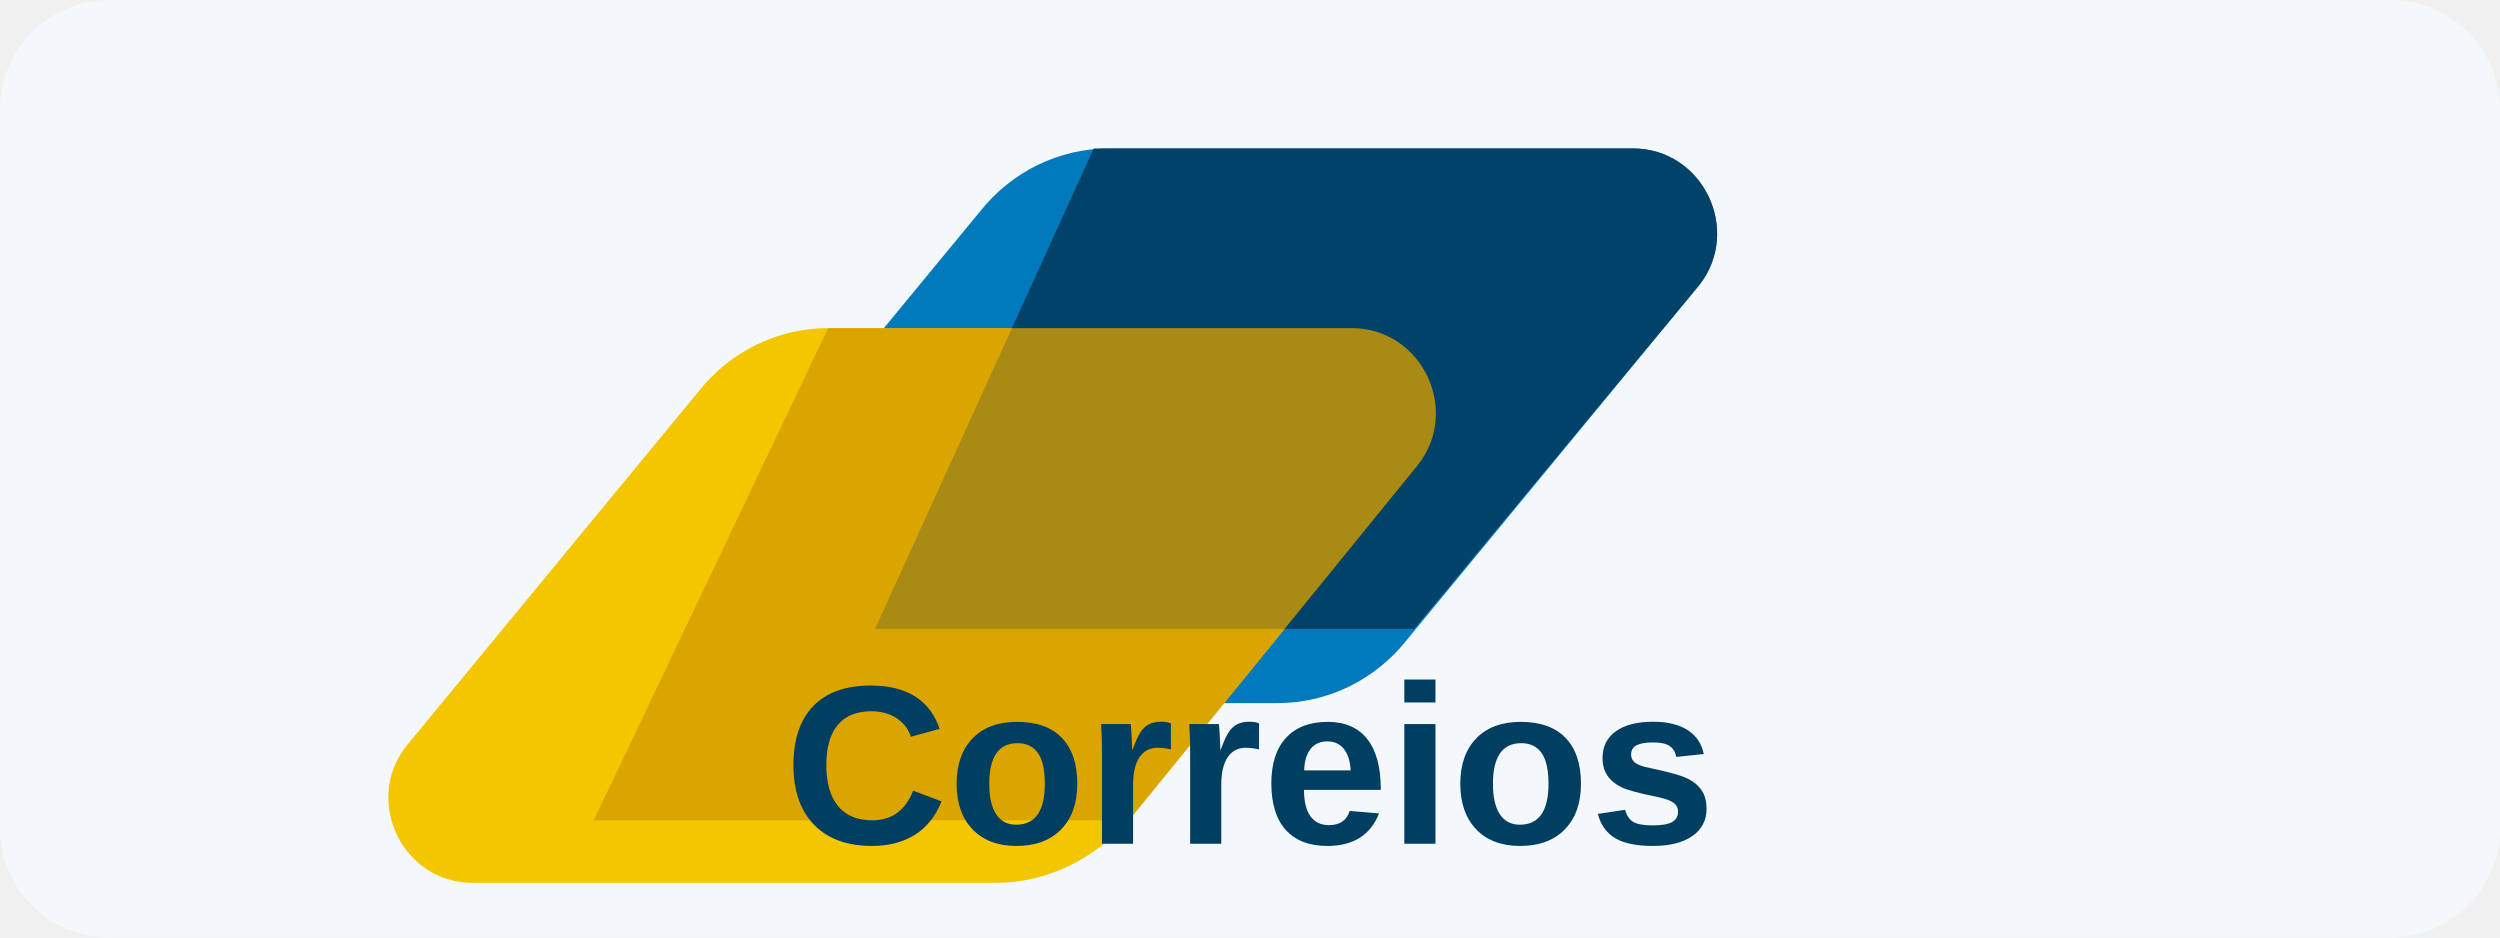
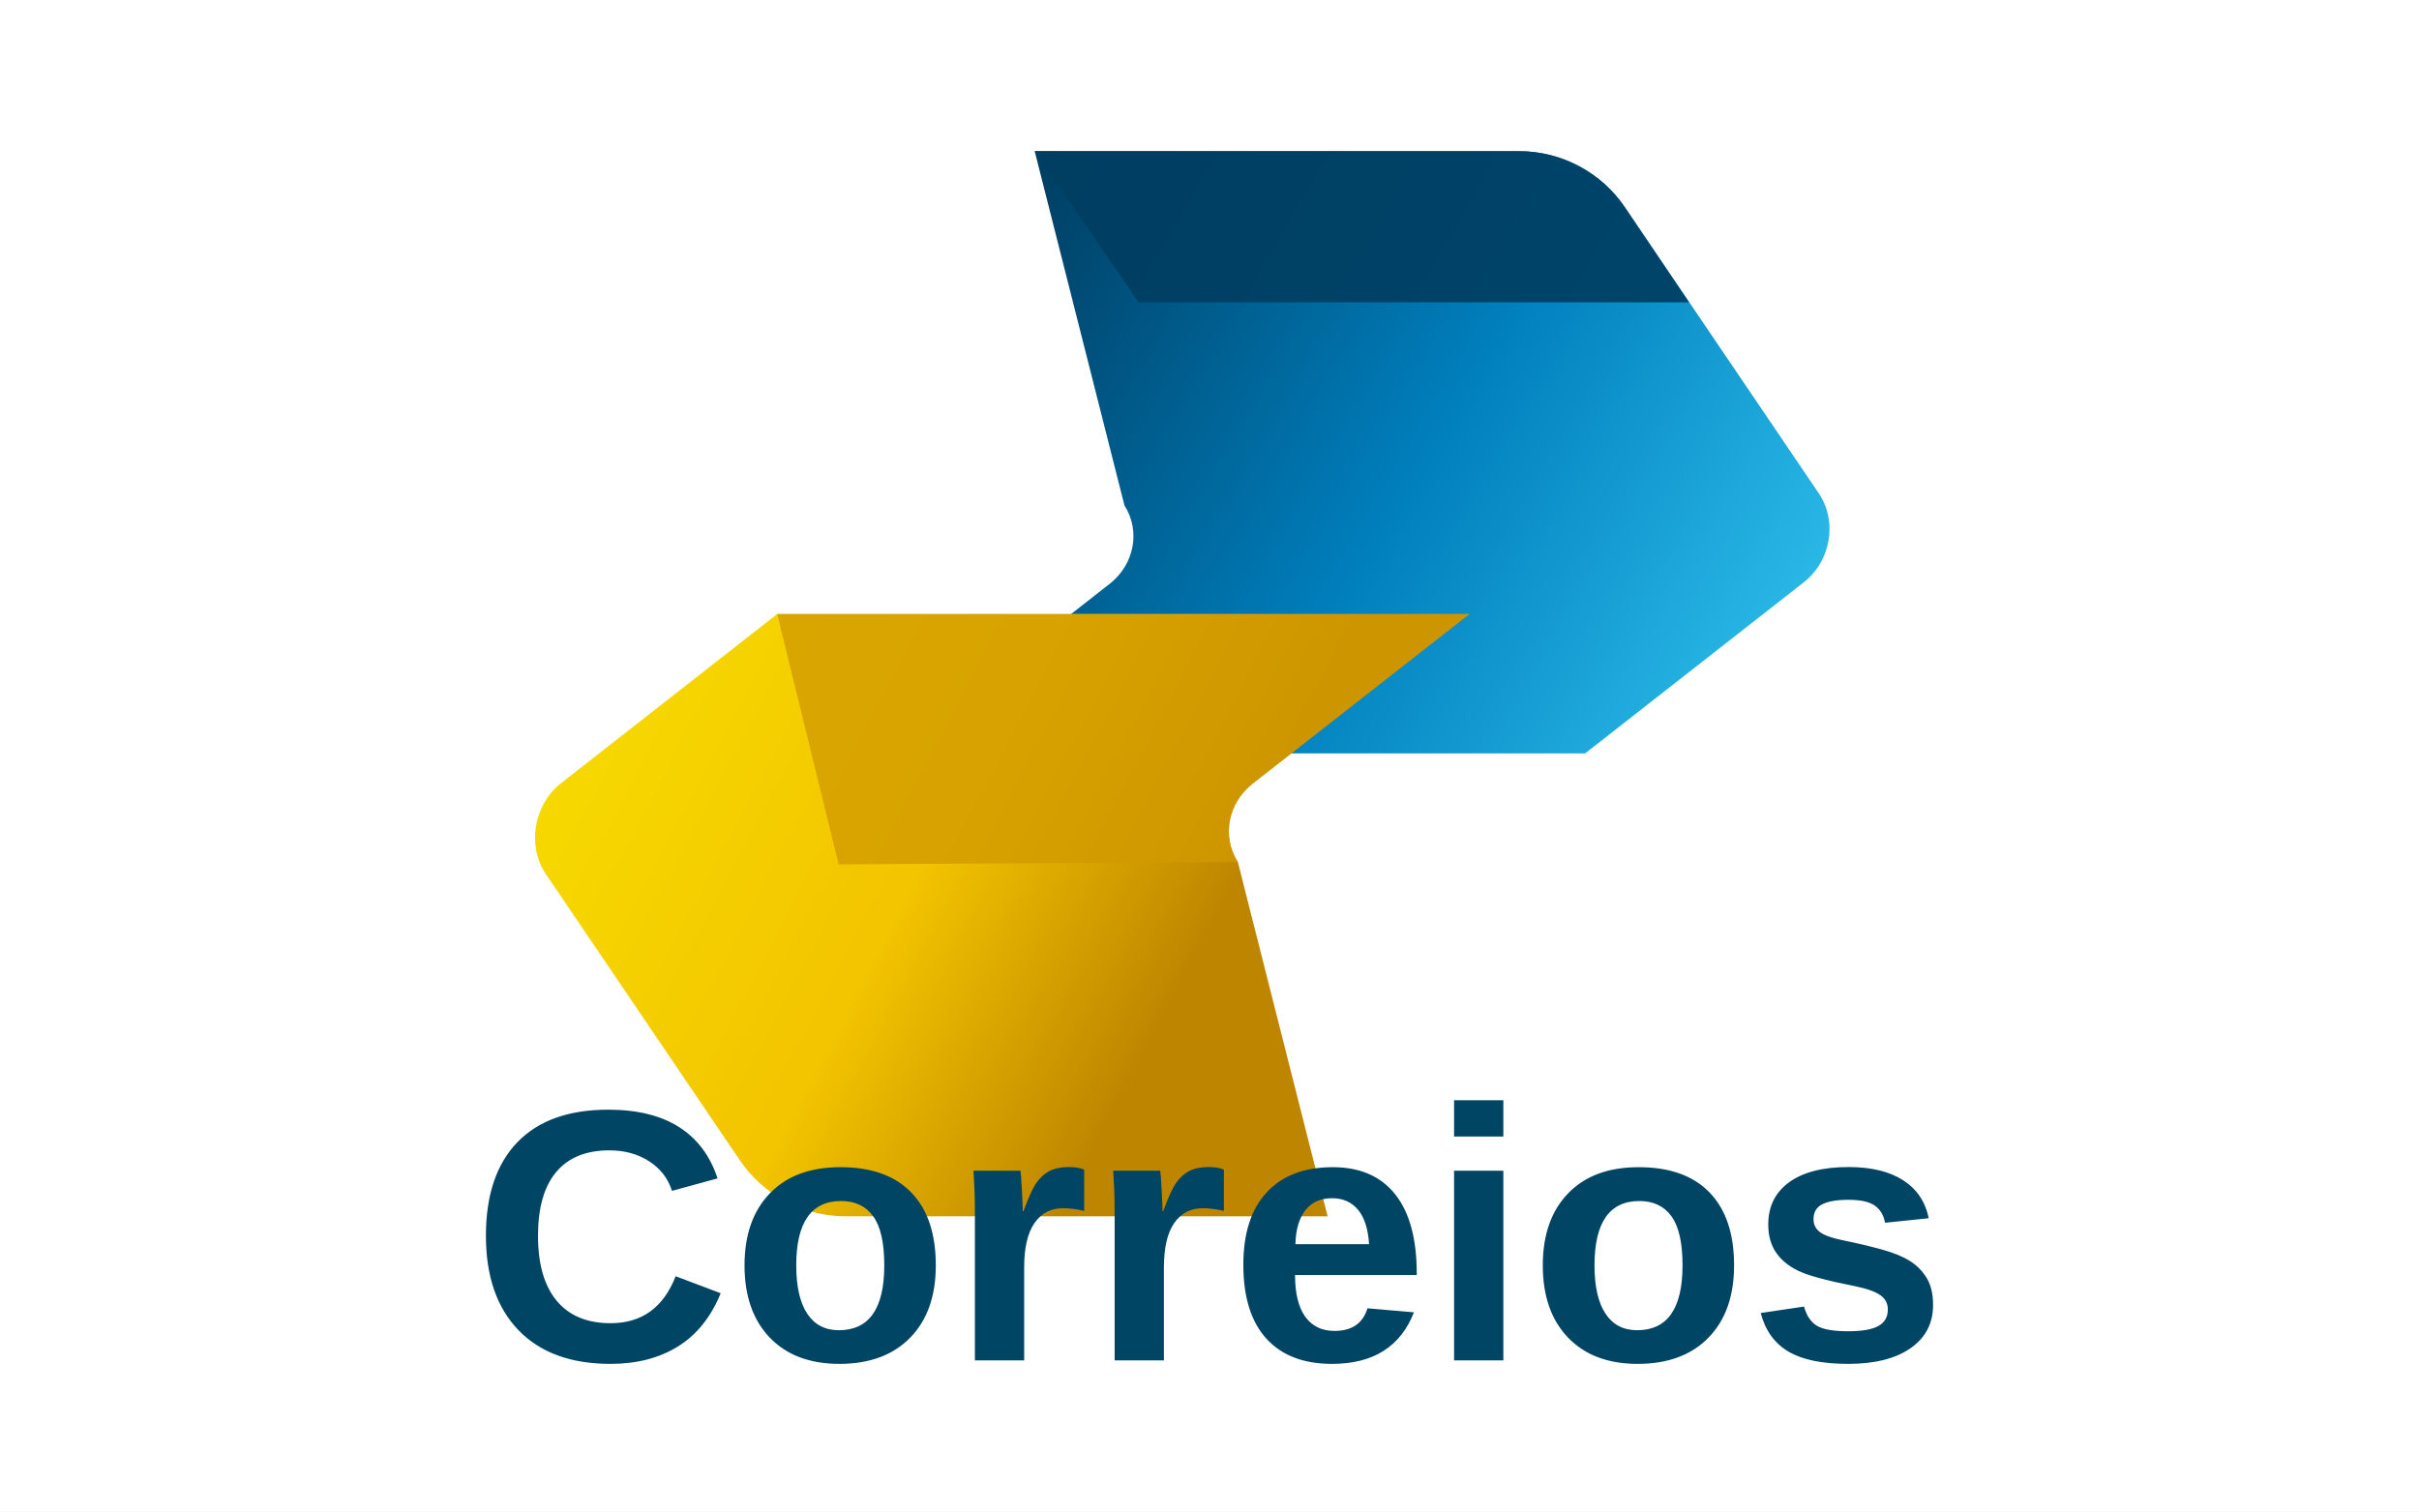
- <svg xmlns="http://www.w3.org/2000/svg" viewBox="0 0 640 240" role="img" aria-labelledby="title">
-   <rect width="640" height="240" rx="28" fill="#f4f8fb" />
-   <g transform="translate(132 22)">
-     <path d="M152 16h134c18 0 28 21 17 35l-75 91c-8 10-20 16-33 16H61c-18 0-28-21-17-35l75-91c8-10 20-16 33-16z" fill="#0079bd" />
-     <path d="M80 62h134c18 0 28 21 17 35l-74 91c-9 10-21 16-34 16H-11c-18 0-28-21-17-35l75-91c8-10 20-16 33-16z" fill="#f4c600" />
-     <path d="M148 16h138c18 0 28 21 17 35l-73 88H92z" fill="#003e62" opacity=".92" />
-     <path d="M80 62h134c18 0 28 21 17 35l-74 91H20z" fill="#d39c00" opacity=".78" />
+ <svg xmlns="http://www.w3.org/2000/svg" viewBox="0 0 1024 640" role="img" aria-labelledby="title">
+   <defs>
+     <linearGradient id="blue" x1="420" y1="88" x2="740" y2="276" gradientUnits="userSpaceOnUse">
+       <stop offset="0" stop-color="#003e62" />
+       <stop offset=".55" stop-color="#007fbd" />
+       <stop offset="1" stop-color="#29b7e6" />
+     </linearGradient>
+     <linearGradient id="yellow" x1="230" y1="230" x2="515" y2="380" gradientUnits="userSpaceOnUse">
+       <stop offset="0" stop-color="#f7df00" />
+       <stop offset=".62" stop-color="#f3c400" />
+       <stop offset="1" stop-color="#bd8500" />
+     </linearGradient>
+   </defs>
+   <rect width="1024" height="640" fill="#fff" />
+   <g transform="translate(0 12)">
+     <path d="M438 52h205c18 0 35 9 45 24l82 121c8 12 5 29-7 38l-92 72H378l92-72c10-8 13-22 6-33L438 52z" fill="url(#blue)" />
+     <path d="M237 320 329 248h293l-92 72c-10 8-13 22-6 33l38 150H358c-18 0-35-9-45-24l-82-121c-8-12-5-29 6-38z" fill="url(#yellow)" />
+     <path d="M438 52h205c18 0 35 9 45 24l27 40H482z" fill="#003e62" opacity=".92" />
+     <path d="M329 248h293l-92 72c-10 8-13 22-6 33l-169 1z" fill="#d19a00" opacity=".78" />
  </g>
-   <text x="320" y="216" text-anchor="middle" fill="#003e62" font-family="Arial, Helvetica, sans-serif" font-size="58" font-weight="800">Correios</text>
+   <text x="512" y="576" text-anchor="middle" fill="#004563" font-family="Arial, Helvetica, sans-serif" font-size="152" font-weight="800">Correios</text>
</svg>
